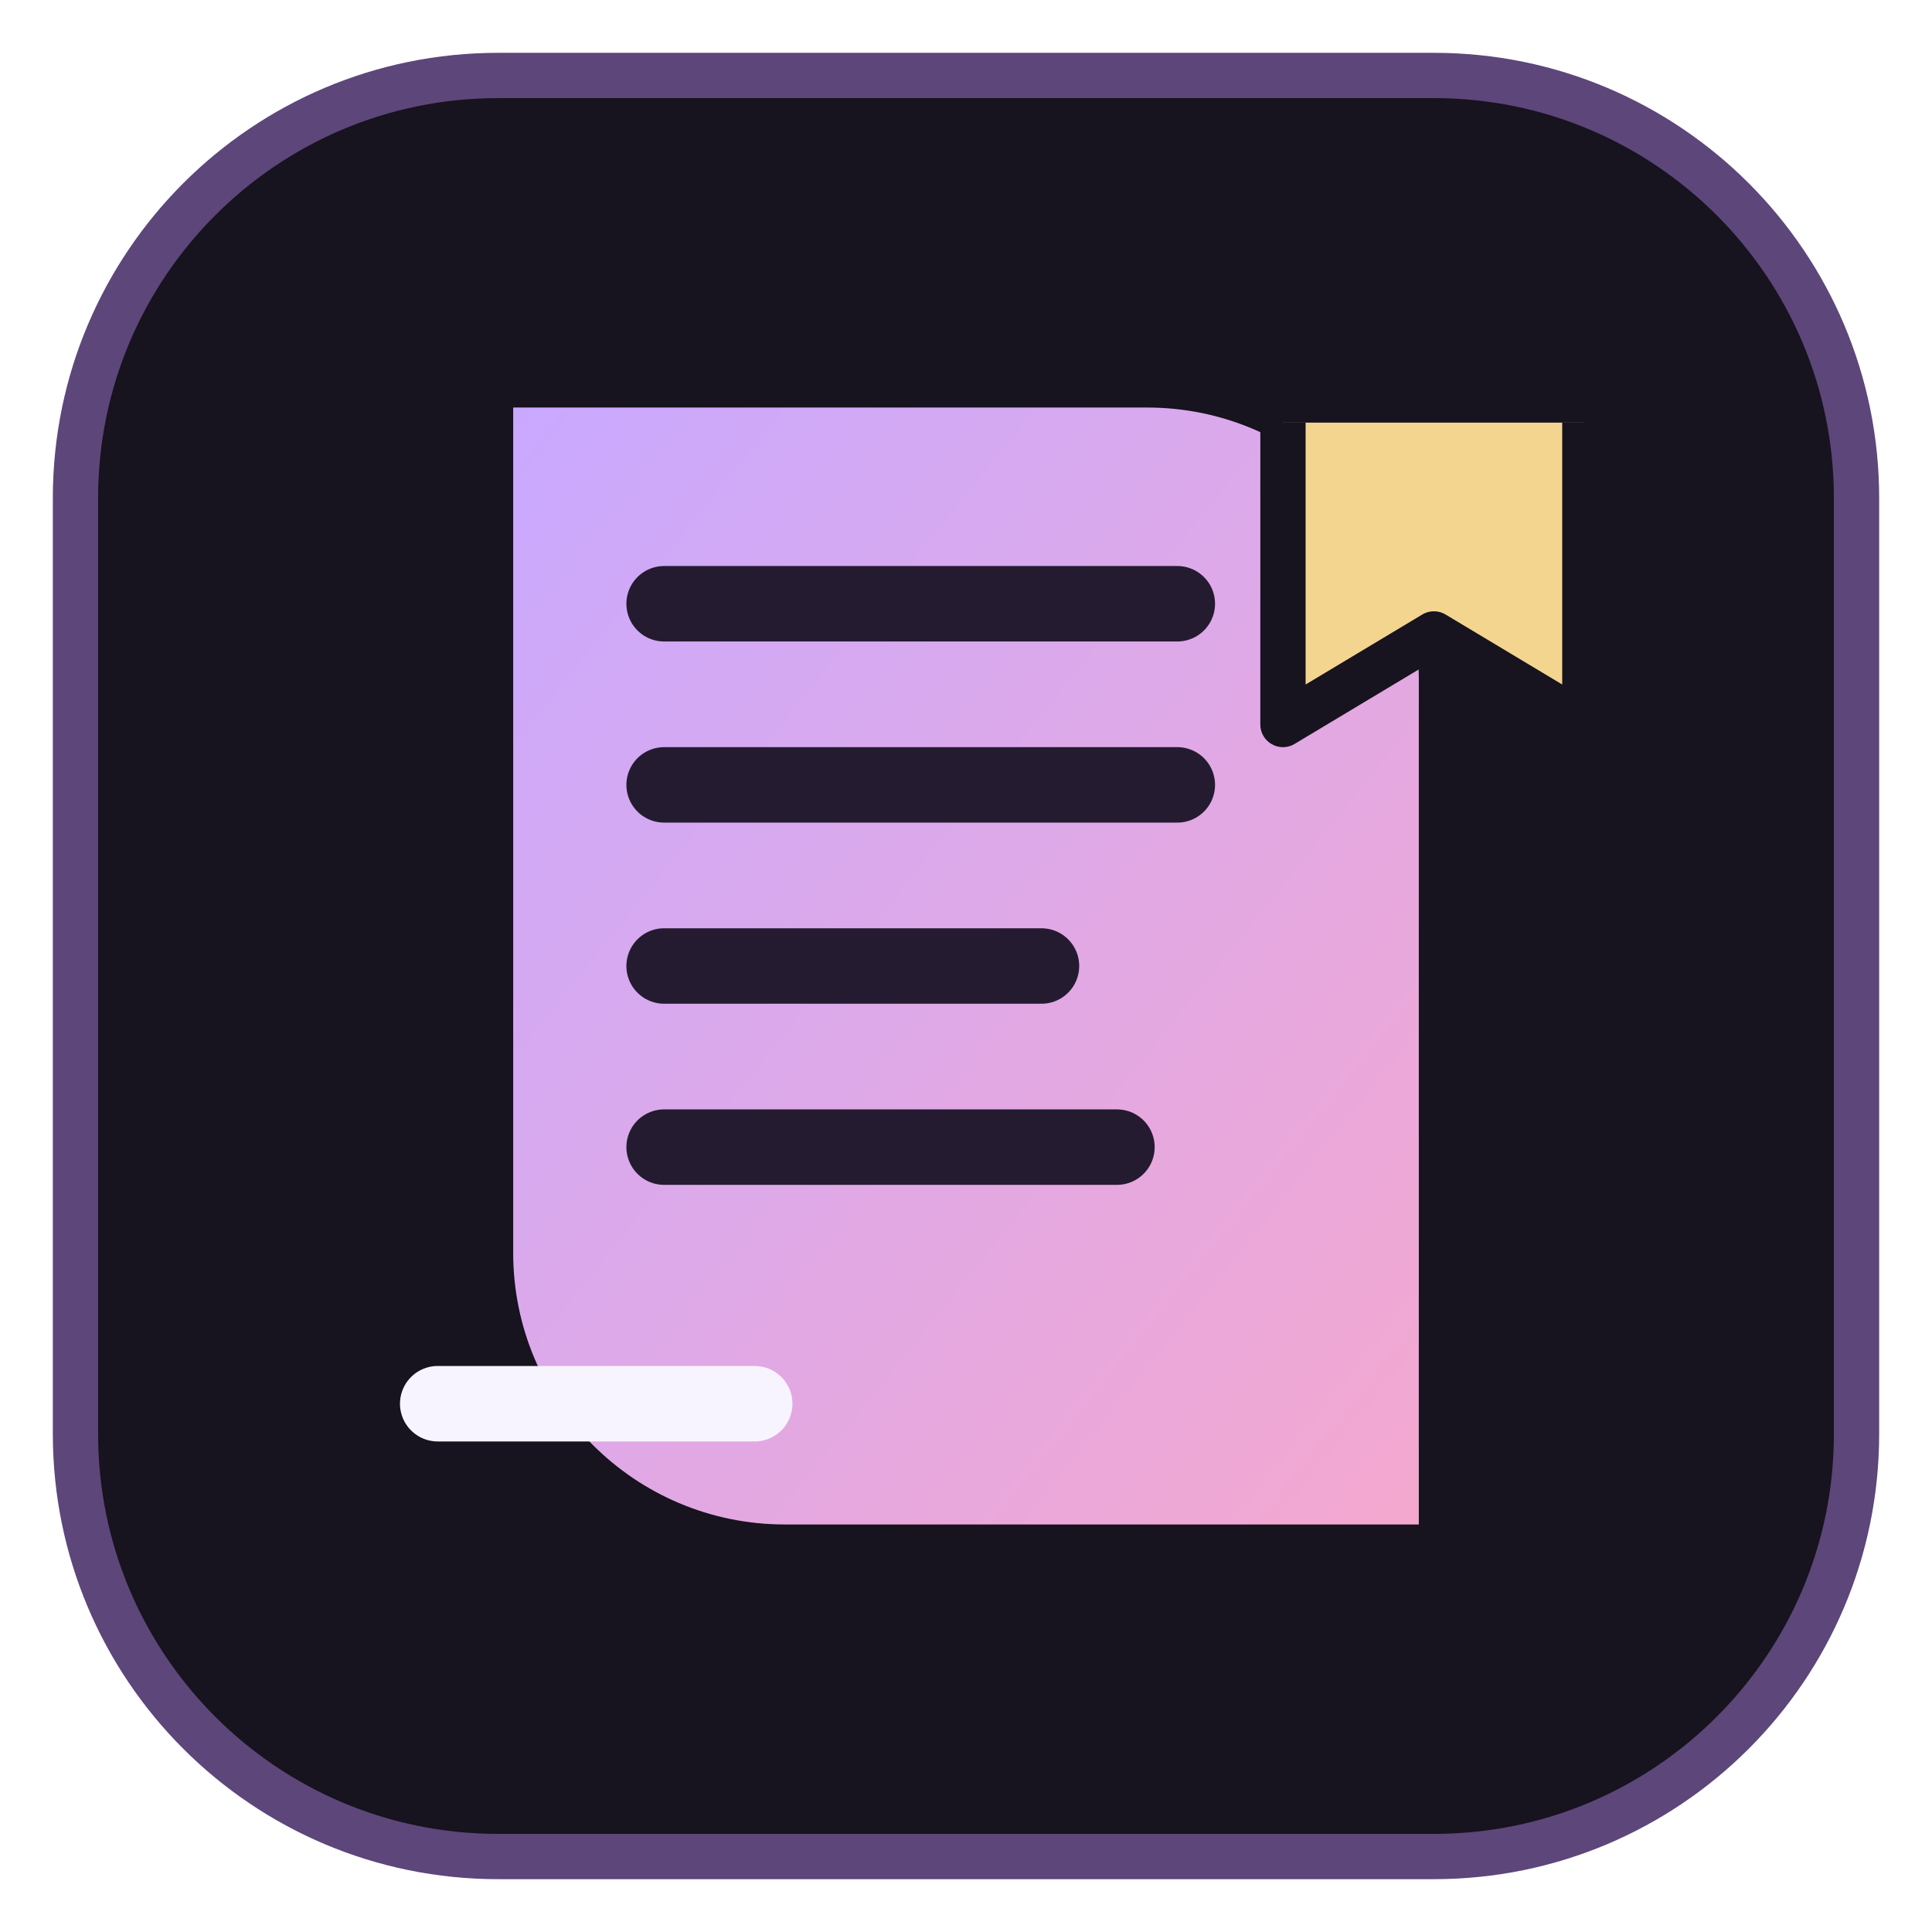
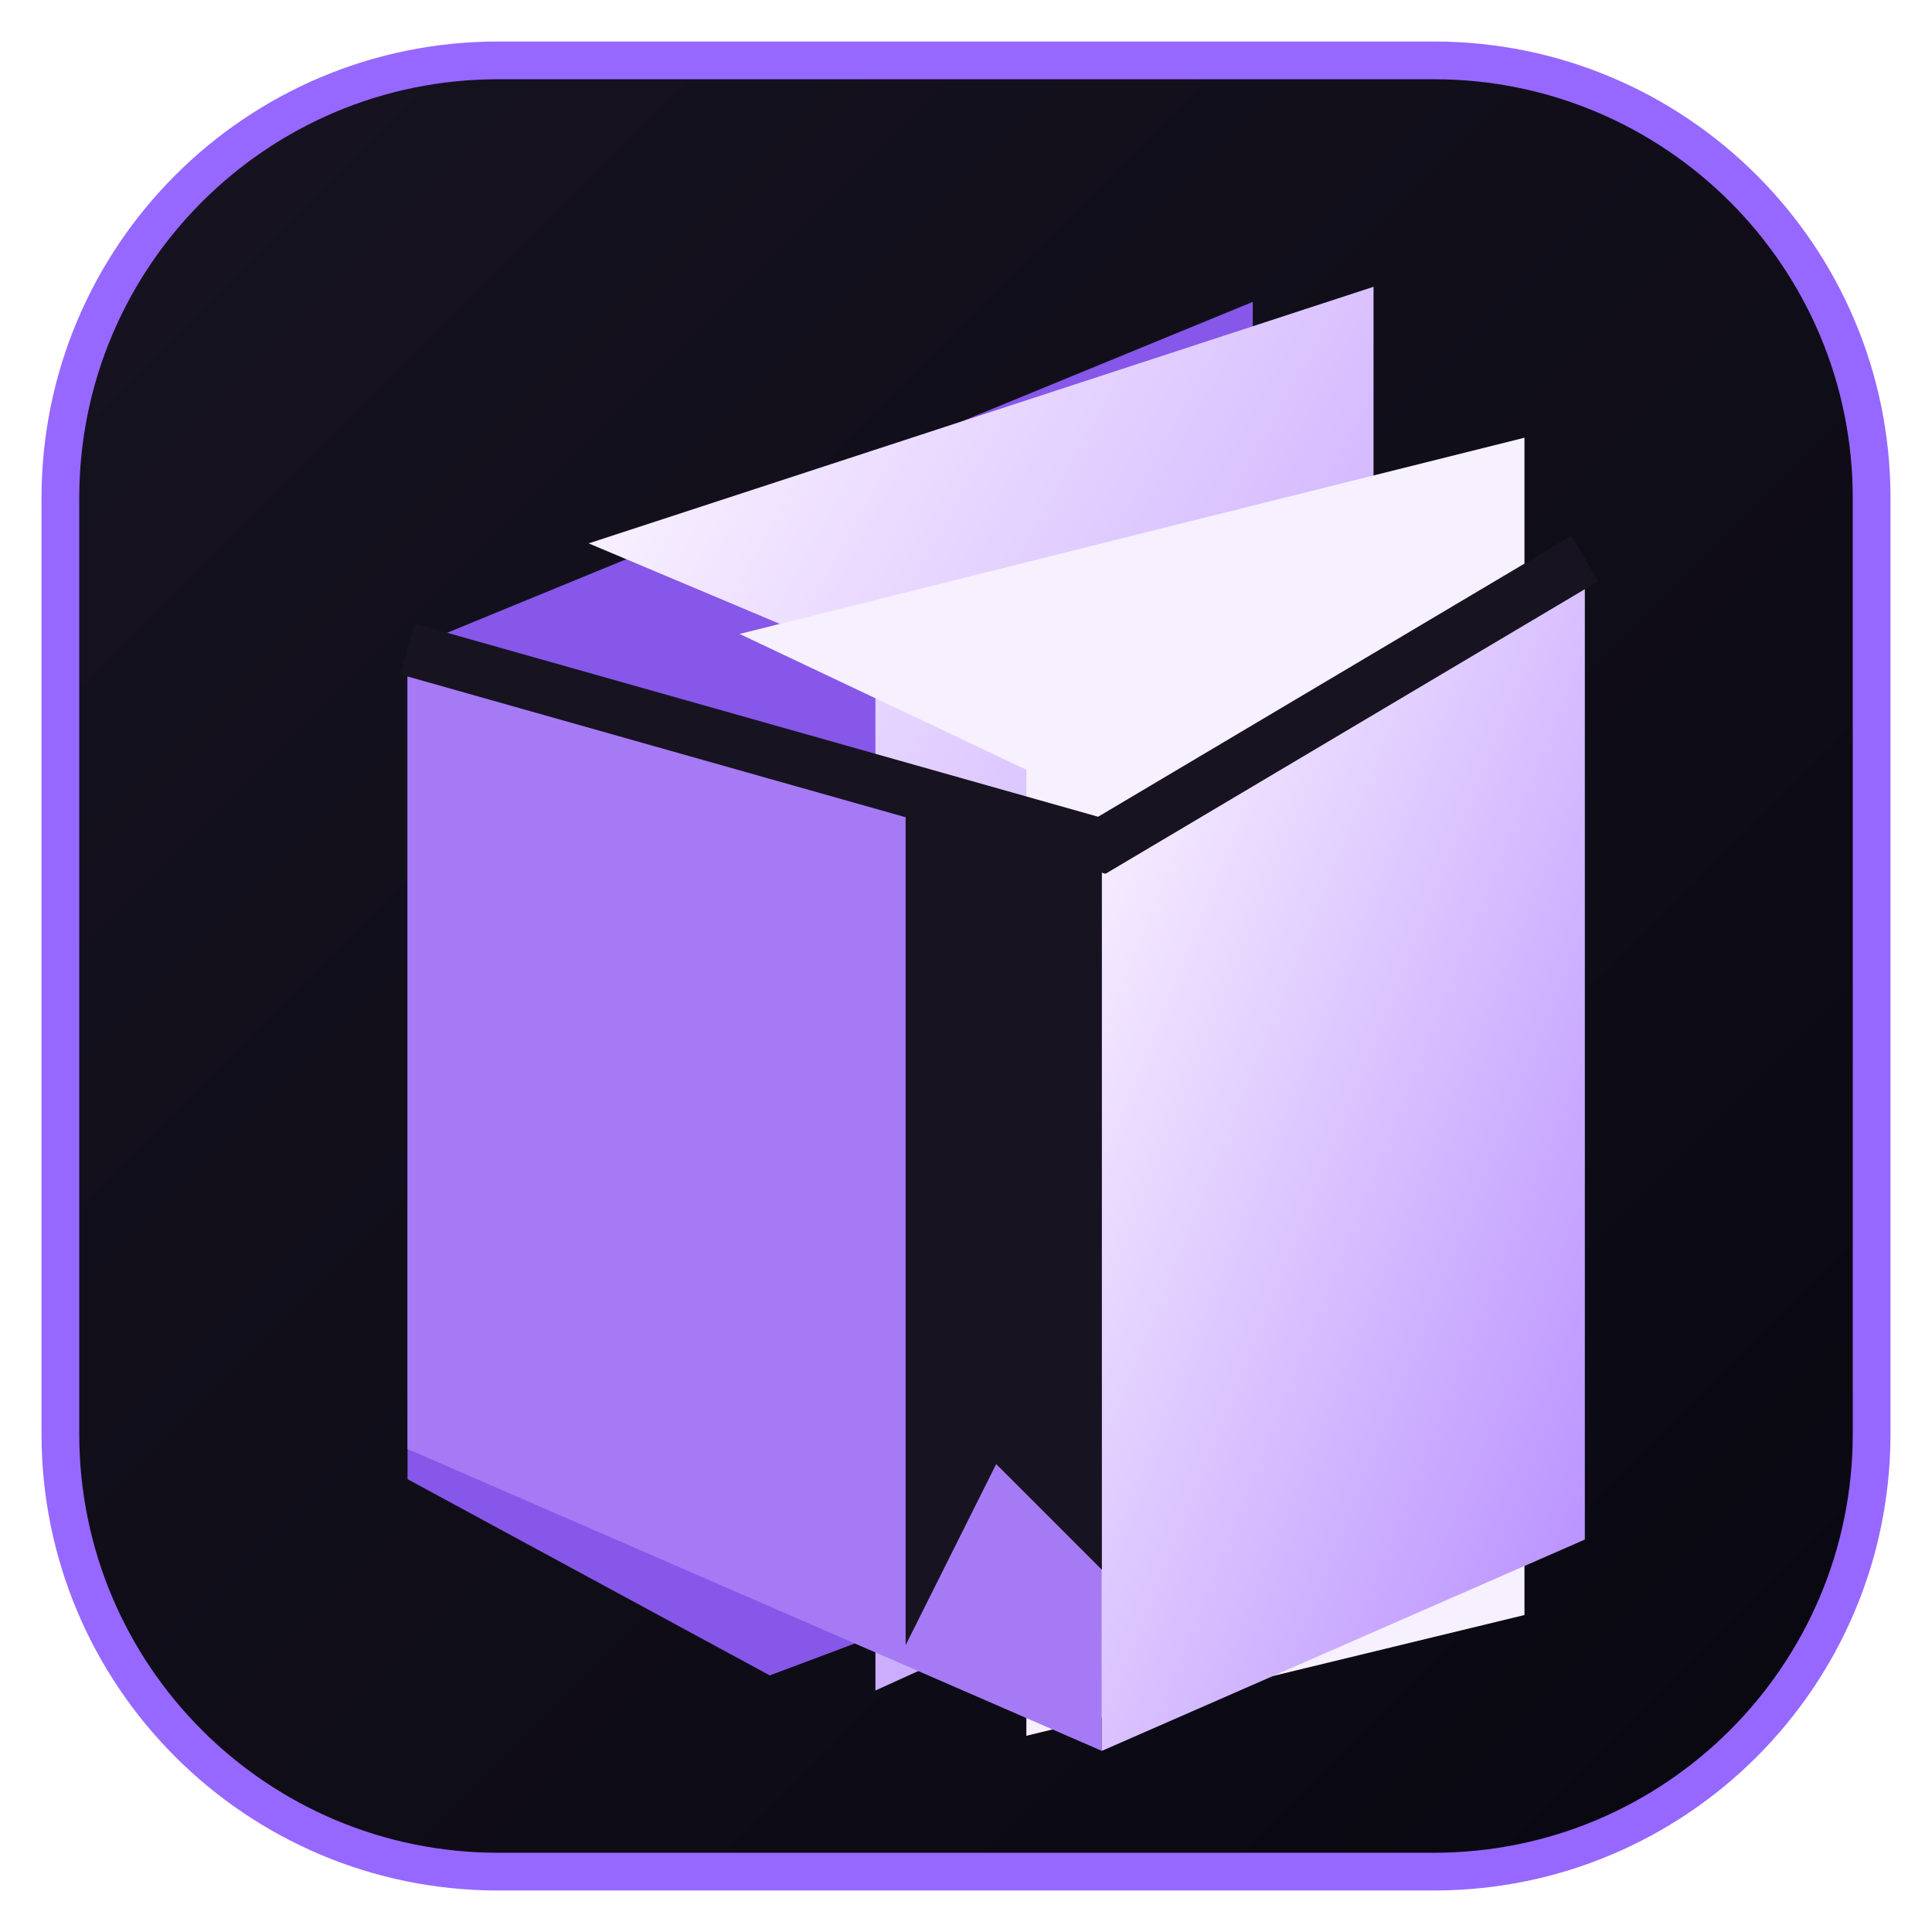
- <svg xmlns="http://www.w3.org/2000/svg" viewBox="0 0 128 128" role="img" aria-labelledby="title">
+ <svg xmlns="http://www.w3.org/2000/svg" viewBox="0 0 128 128">
  <defs>
-     <linearGradient id="g" x1="0" y1="0" x2="1" y2="1">
-       <stop stop-color="#c9a9ff" />
-       <stop offset="1" stop-color="#f4a8cf" />
+     <linearGradient id="bg" x2="1" y2="1">
+       <stop stop-color="#171321" />
+       <stop offset="1" stop-color="#090811" />
+     </linearGradient>
+     <linearGradient id="page" x2="1" y2="1">
+       <stop stop-color="#fffaff" />
+       <stop offset="1" stop-color="#b48aff" />
    </linearGradient>
  </defs>
-   <rect x="5" y="5" width="118" height="118" rx="28" fill="#17131f" stroke="#5d467a" stroke-width="3" />
-   <path d="M34 27h42a18 18 0 0 1 18 18v56H52a18 18 0 0 1-18-18z" fill="url(#g)" />
-   <path d="M44 40h34M44 52h34M44 64h25M44 76h30" fill="none" stroke="#241b31" stroke-linecap="round" stroke-width="5" />
-   <path d="M85 28v20l10-6 10 6V28" fill="#f3d58f" stroke="#17131f" stroke-linejoin="round" stroke-width="3" />
-   <path d="M29 93h21" stroke="#f8f4ff" stroke-linecap="round" stroke-width="5" />
+   <rect x="4" y="4" width="120" height="120" rx="29" fill="url(#bg)" stroke="#9668ff" stroke-width="2.5" />
+   <path d="M27 43 83 20v79L51 111 27 98Z" fill="#8657e8" />
+   <path d="M39 36 91 19v78L58 112V44Z" fill="url(#page)" />
+   <path d="M49 42 101 29v78L68 115V51Z" fill="#f6f0ff" />
+   <path d="M27 43 73 56v60L27 96Z" fill="#a77af5" />
+   <path d="M73 56 105 37v65L73 116Z" fill="url(#page)" />
+   <path d="M60 52 73 56v48l-7-7-6 12Z" fill="#171321" />
+   <path d="M27 43 73 56 105 37" fill="none" stroke="#171321" stroke-width="3.5" />
</svg>
